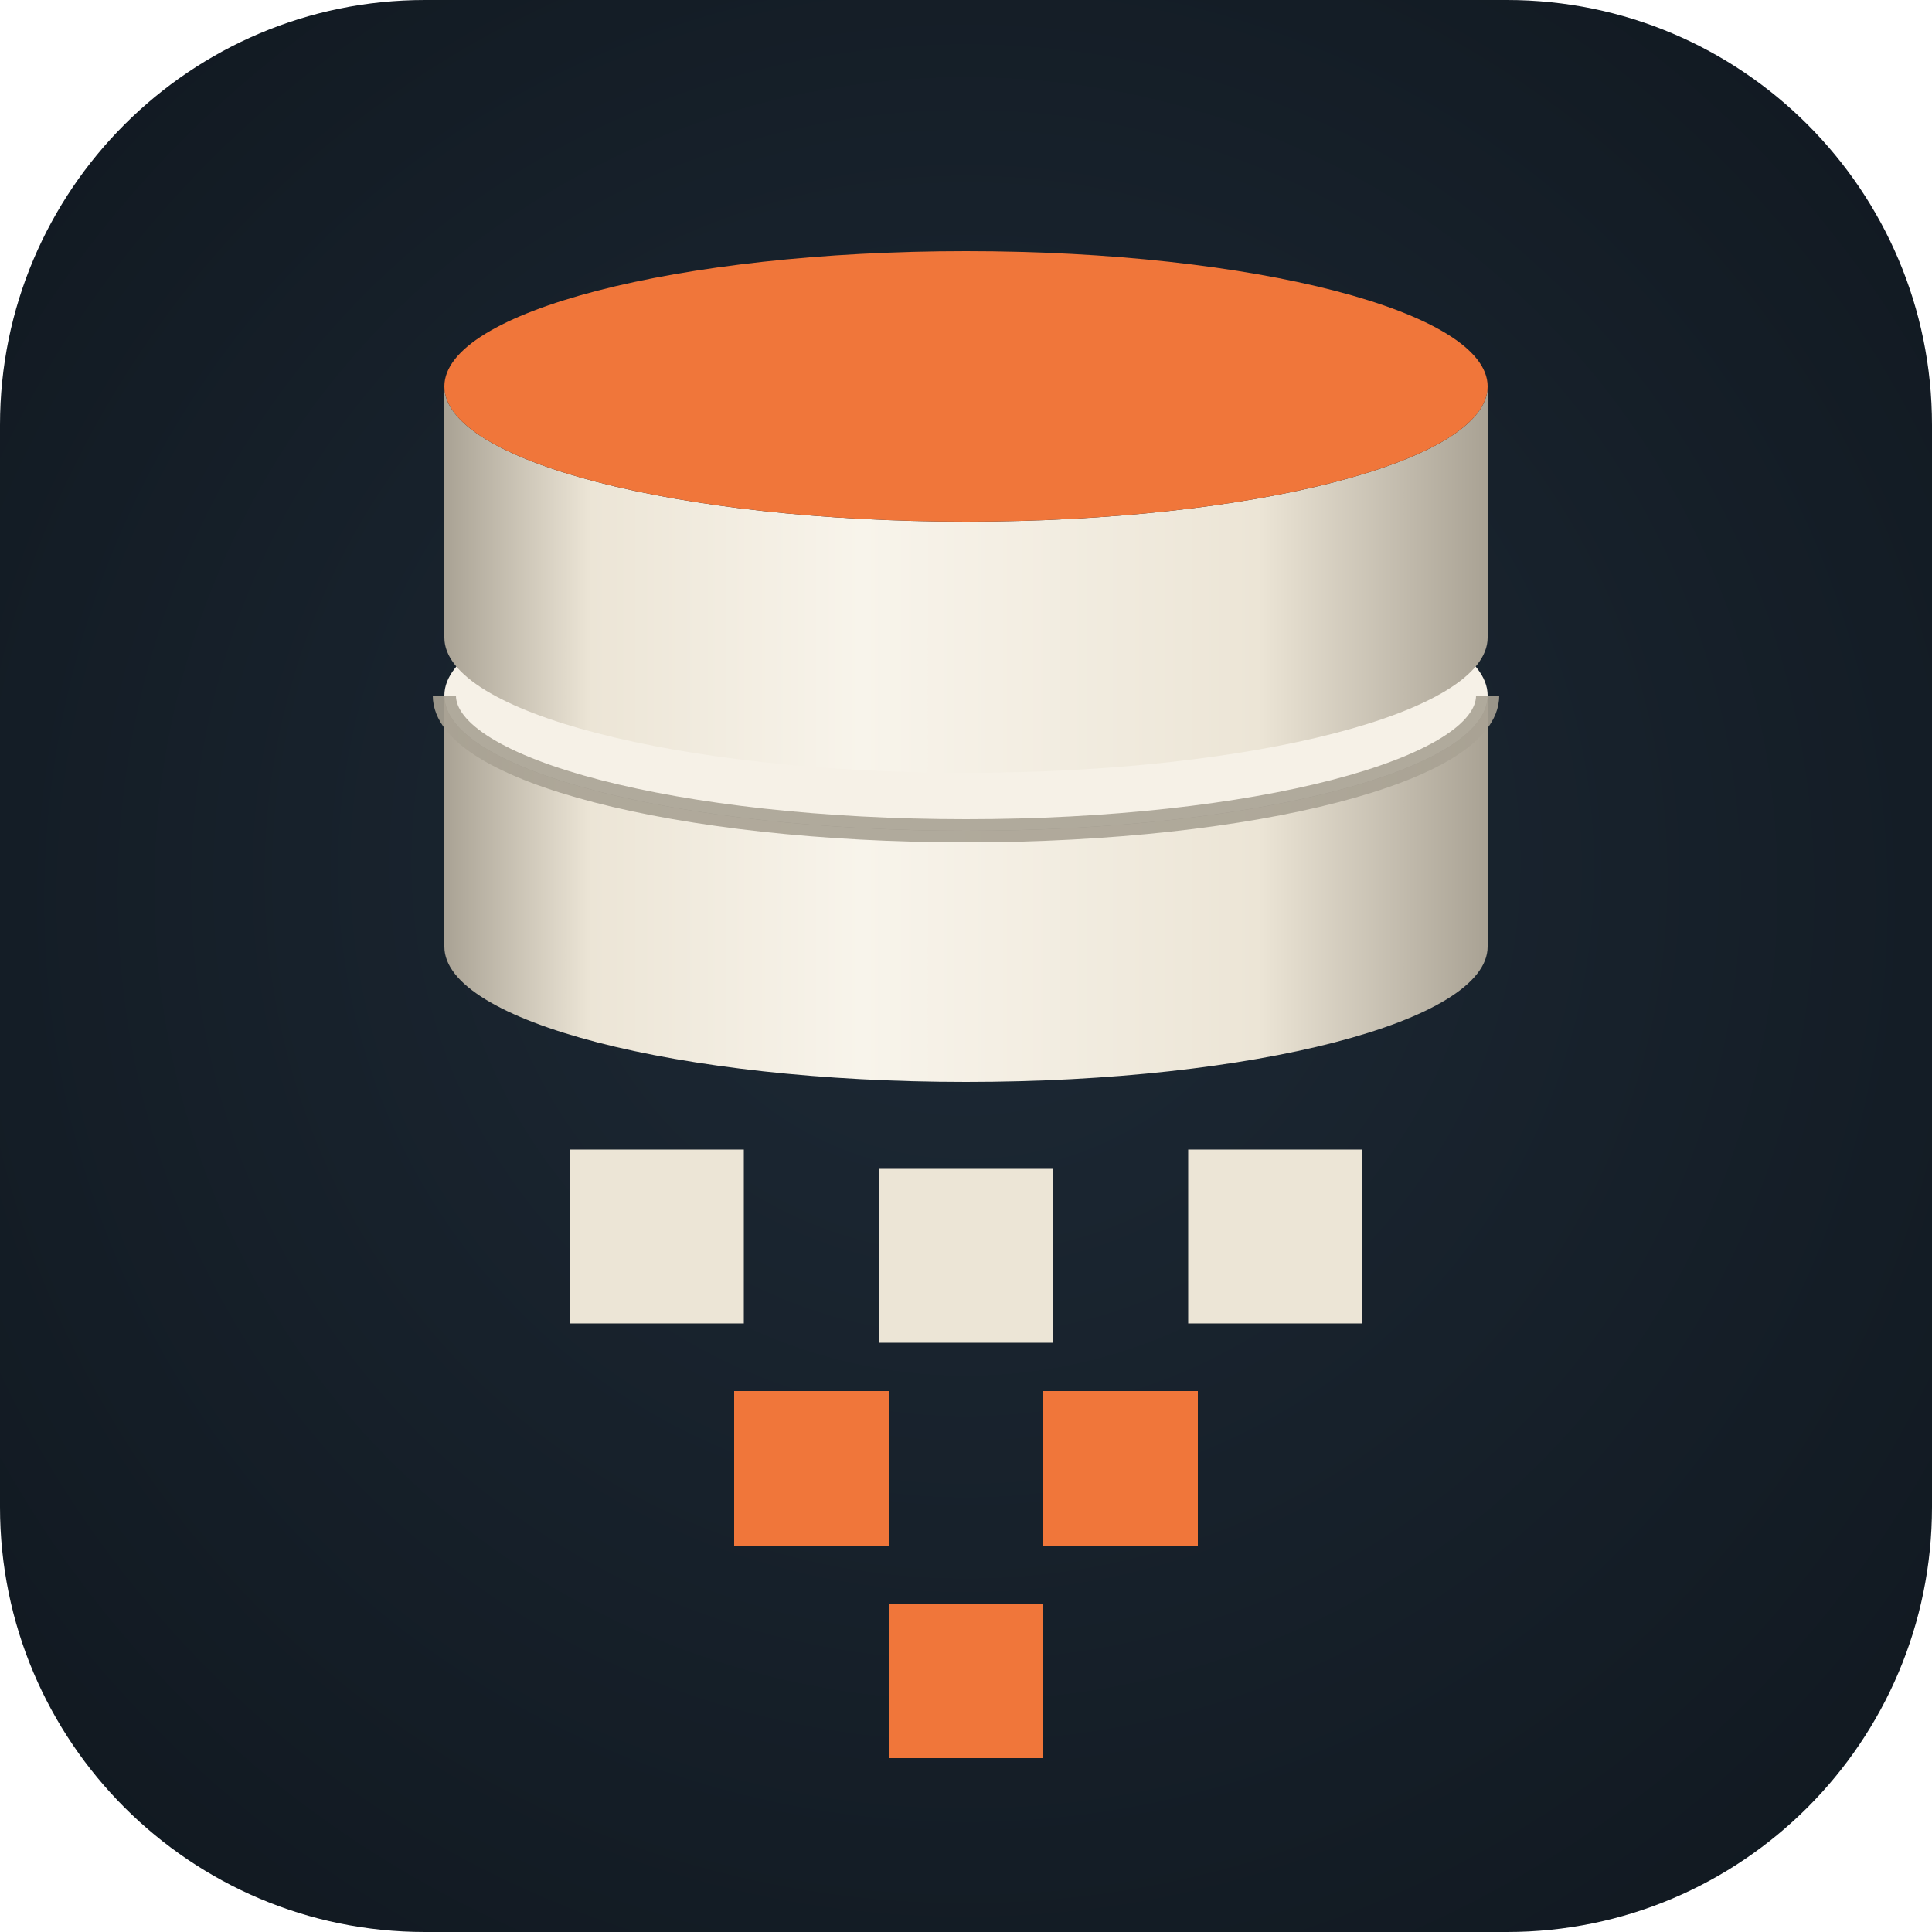
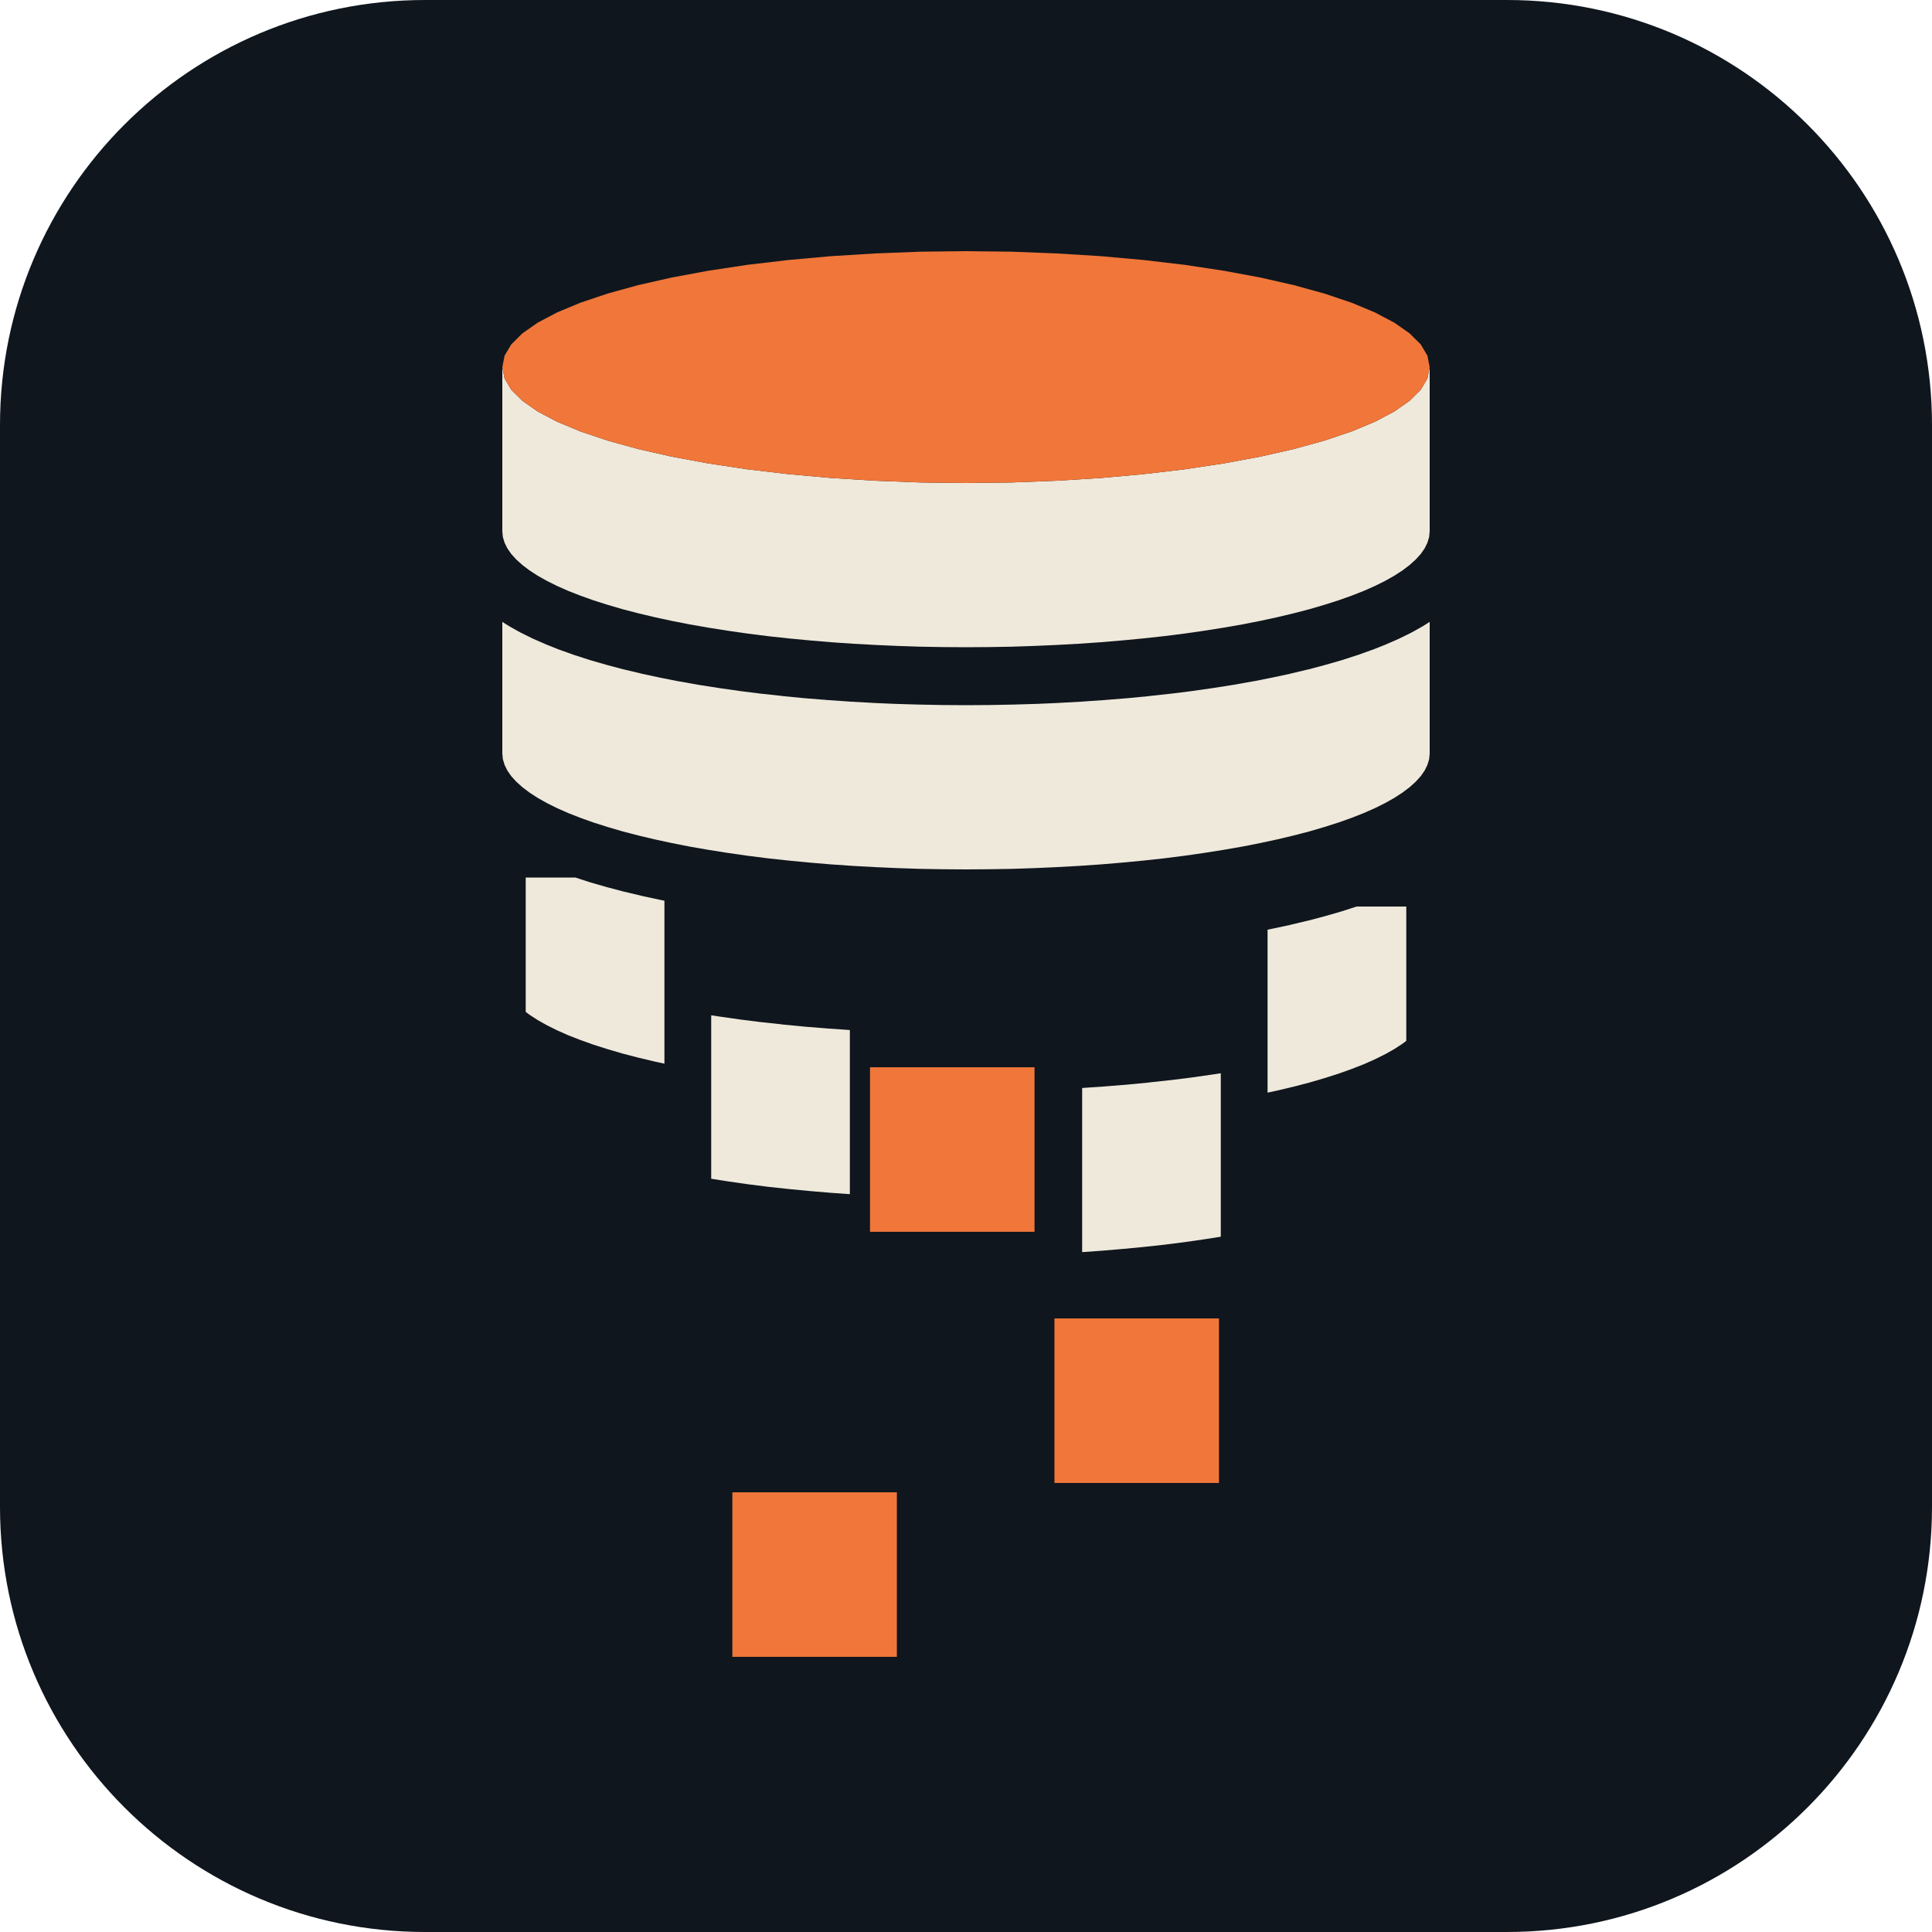
<svg xmlns="http://www.w3.org/2000/svg" width="100px" height="100px" viewBox="0 0 100 100">
-   <defs>
-     <radialGradient id="radial-pattern-0" gradientUnits="userSpaceOnUse" cx="50" cy="50" fx="50" fy="41.579" r="80">
-       <stop offset="0.05" stop-color="rgb(11.373%, 16.078%, 20.784%)" stop-opacity="1" />
-       <stop offset="1" stop-color="rgb(5.49%, 8.235%, 10.98%)" stop-opacity="1" />
-     </radialGradient>
-     <linearGradient id="linear-pattern-0" gradientUnits="userSpaceOnUse" x1="23" y1="0" x2="77" y2="0">
-       <stop offset="0" stop-color="rgb(66.275%, 63.529%, 58.039%)" stop-opacity="1" />
-       <stop offset="0.14" stop-color="rgb(92.549%, 89.804%, 83.922%)" stop-opacity="1" />
-       <stop offset="0.4" stop-color="rgb(97.255%, 95.686%, 92.157%)" stop-opacity="1" />
-       <stop offset="0.78" stop-color="rgb(92.549%, 89.804%, 83.922%)" stop-opacity="1" />
-       <stop offset="1" stop-color="rgb(66.275%, 63.529%, 58.039%)" stop-opacity="1" />
-     </linearGradient>
-     <linearGradient id="linear-pattern-1" gradientUnits="userSpaceOnUse" x1="23" y1="0" x2="77" y2="0">
-       <stop offset="0" stop-color="rgb(66.275%, 63.529%, 58.039%)" stop-opacity="1" />
-       <stop offset="0.14" stop-color="rgb(92.549%, 89.804%, 83.922%)" stop-opacity="1" />
-       <stop offset="0.4" stop-color="rgb(97.255%, 95.686%, 92.157%)" stop-opacity="1" />
-       <stop offset="0.78" stop-color="rgb(92.549%, 89.804%, 83.922%)" stop-opacity="1" />
-       <stop offset="1" stop-color="rgb(66.275%, 63.529%, 58.039%)" stop-opacity="1" />
-     </linearGradient>
-   </defs>
-   <path fill-rule="nonzero" fill="url(#radial-pattern-0)" d="M 78 0 C 90.148 0 100 9.852 100 22 L 100 78 C 100 90.148 90.148 100 78 100 L 22 100 C 9.852 100 0 90.148 0 78 L 0 22 C 0 9.852 9.852 0 22 0 Z M 78 0 " />
-   <path fill-rule="nonzero" fill="url(#linear-pattern-0)" d="M 23 36 L 23 49 C 23 52.867 35.09 56 50 56 C 64.91 56 77 52.867 77 49 L 77 36 C 77 39.867 64.91 43 50 43 C 35.09 43 23 39.867 23 36 Z M 23 36 " />
-   <path fill-rule="nonzero" fill="rgb(96.471%, 94.51%, 90.588%)" fill-opacity="1" d="M 77 36 C 77 39.867 64.91 43 50 43 C 35.09 43 23 39.867 23 36 C 23 32.133 35.09 29 50 29 C 64.91 29 77 32.133 77 36 " />
-   <path fill-rule="nonzero" fill="url(#linear-pattern-1)" d="M 23 20 L 23 33 C 23 36.867 35.09 40 50 40 C 64.91 40 77 36.867 77 33 L 77 20 C 77 23.867 64.91 27 50 27 C 35.09 27 23 23.867 23 20 Z M 23 20 " />
-   <path fill-rule="nonzero" fill="rgb(94.118%, 46.275%, 22.745%)" fill-opacity="1" d="M 77 20 C 77 23.867 64.91 27 50 27 C 35.09 27 23 23.867 23 20 C 23 16.133 35.09 13 50 13 C 64.91 13 77 16.133 77 20 " />
-   <path fill="none" stroke-width="1.2" stroke-linecap="butt" stroke-linejoin="miter" stroke="rgb(66.275%, 63.529%, 58.039%)" stroke-opacity="0.9" stroke-miterlimit="10" d="M 77 36 C 77 39.867 64.91 43 50 43 C 35.09 43 23 39.867 23 36 " />
-   <path fill-rule="nonzero" fill="rgb(92.549%, 89.804%, 83.922%)" fill-opacity="1" d="M 29.5 59.5 L 38.5 59.5 L 38.5 68.5 L 29.5 68.5 Z M 29.5 59.5 " />
-   <path fill-rule="nonzero" fill="rgb(92.549%, 89.804%, 83.922%)" fill-opacity="1" d="M 45.5 60.5 L 54.5 60.5 L 54.5 69.5 L 45.5 69.5 Z M 45.5 60.5 " />
-   <path fill-rule="nonzero" fill="rgb(92.549%, 89.804%, 83.922%)" fill-opacity="1" d="M 61.5 59.5 L 70.5 59.5 L 70.5 68.5 L 61.5 68.5 Z M 61.5 59.5 " />
-   <path fill-rule="nonzero" fill="rgb(94.118%, 46.275%, 22.745%)" fill-opacity="1" d="M 38 72 L 46 72 L 46 80 L 38 80 Z M 38 72 " />
-   <path fill-rule="nonzero" fill="rgb(94.118%, 46.275%, 22.745%)" fill-opacity="1" d="M 54 72 L 62 72 L 62 80 L 54 80 Z M 54 72 " />
-   <path fill-rule="nonzero" fill="rgb(94.118%, 46.275%, 22.745%)" fill-opacity="1" d="M 46 83 L 54 83 L 54 91 L 46 91 Z M 46 83 " />
+   <path fill-rule="nonzero" fill="rgb(5.882%, 8.627%, 11.373%)" fill-opacity="1" d="M 78 0 C 90.148 0 100 9.852 100 22 L 100 78 C 100 90.148 90.148 100 78 100 L 22 100 C 9.852 100 0 90.148 0 78 L 0 22 C 0 9.852 9.852 0 22 0 Z M 78 0 " />
+   <path fill-rule="evenodd" fill="rgb(93.725%, 91.373%, 86.275%)" fill-opacity="1" d="M 73.973 27.793 L 73.883 28.09 L 73.742 28.379 L 73.539 28.672 L 73.281 28.957 L 72.965 29.242 L 72.598 29.52 L 72.172 29.797 L 71.695 30.066 L 71.168 30.328 L 70.586 30.586 L 69.957 30.832 L 69.277 31.074 L 68.551 31.305 L 67.781 31.531 L 66.969 31.742 L 66.117 31.945 L 65.227 32.137 L 64.297 32.32 L 63.332 32.488 L 62.34 32.645 L 61.312 32.793 L 60.262 32.926 L 59.184 33.043 L 58.086 33.148 L 56.969 33.242 L 55.832 33.32 L 54.684 33.383 L 53.523 33.434 L 52.352 33.473 L 51.176 33.492 L 50 33.5 L 48.824 33.492 L 47.648 33.473 L 46.477 33.434 L 45.316 33.383 L 44.168 33.32 L 43.031 33.242 L 41.914 33.148 L 40.816 33.043 L 39.738 32.926 L 38.688 32.793 L 37.66 32.645 L 36.668 32.488 L 35.703 32.32 L 34.773 32.137 L 33.883 31.945 L 33.031 31.742 L 32.219 31.531 L 31.449 31.305 L 30.723 31.074 L 30.043 30.832 L 29.414 30.586 L 28.832 30.328 L 28.305 30.066 L 27.828 29.797 L 27.402 29.52 L 27.035 29.242 L 26.719 28.957 L 26.461 28.672 L 26.258 28.379 L 26.117 28.09 L 26.027 27.793 L 26 27.5 L 26 19 L 26.117 19.59 L 26.461 20.172 L 27.035 20.742 L 27.828 21.297 L 28.832 21.828 L 30.043 22.332 L 31.449 22.805 L 33.031 23.242 L 34.773 23.637 L 36.668 23.988 L 38.688 24.293 L 40.816 24.543 L 43.031 24.742 L 45.316 24.883 L 47.648 24.973 L 50 25 L 52.352 24.973 L 54.684 24.883 L 56.969 24.742 L 59.184 24.543 L 61.312 24.293 L 63.332 23.988 L 65.227 23.637 L 66.969 23.242 L 68.551 22.805 L 69.957 22.332 L 71.168 21.828 L 72.172 21.297 L 72.965 20.742 L 73.539 20.172 L 73.883 19.59 L 74 19 L 74 27.5 Z M 73.973 27.793 " />
+   <path fill-rule="evenodd" fill="rgb(94.118%, 46.275%, 22.745%)" fill-opacity="1" d="M 74 19 L 73.883 18.41 L 73.539 17.828 L 72.965 17.258 L 72.172 16.703 L 71.168 16.172 L 69.957 15.668 L 68.551 15.195 L 66.969 14.758 L 65.227 14.363 L 63.332 14.012 L 61.312 13.707 L 59.184 13.457 L 56.969 13.258 L 54.684 13.117 L 52.352 13.027 L 50 13 L 47.648 13.027 L 45.316 13.117 L 43.031 13.258 L 40.816 13.457 L 38.688 13.707 L 36.668 14.012 L 34.773 14.363 L 33.031 14.758 L 31.449 15.195 L 30.043 15.668 L 28.832 16.172 L 27.828 16.703 L 27.035 17.258 L 26.461 17.828 L 26.117 18.41 L 26 19 L 26.117 19.59 L 26.461 20.172 L 27.035 20.742 L 27.828 21.297 L 28.832 21.828 L 30.043 22.332 L 31.449 22.805 L 33.031 23.242 L 34.773 23.637 L 36.668 23.988 L 38.688 24.293 L 40.816 24.543 L 43.031 24.742 L 45.316 24.883 L 47.648 24.973 L 50 25 L 52.352 24.973 L 54.684 24.883 L 56.969 24.742 L 59.184 24.543 L 61.312 24.293 L 63.332 23.988 L 65.227 23.637 L 66.969 23.242 L 68.551 22.805 L 69.957 22.332 L 71.168 21.828 L 72.172 21.297 L 72.965 20.742 L 73.539 20.172 L 73.883 19.59 Z M 74 19 " />
+   <path fill-rule="evenodd" fill="rgb(93.725%, 91.373%, 86.275%)" fill-opacity="1" d="M 73.973 39.293 L 73.883 39.59 L 73.742 39.879 L 73.539 40.172 L 73.281 40.457 L 72.965 40.742 L 72.598 41.02 L 72.172 41.297 L 71.695 41.566 L 71.168 41.828 L 70.586 42.086 L 69.957 42.332 L 69.277 42.574 L 68.551 42.805 L 67.781 43.031 L 66.969 43.242 L 66.117 43.445 L 65.227 43.637 L 64.297 43.82 L 63.332 43.988 L 62.34 44.145 L 61.312 44.293 L 60.262 44.426 L 59.184 44.543 L 58.086 44.648 L 56.969 44.742 L 55.832 44.82 L 54.684 44.883 L 53.523 44.934 L 52.352 44.973 L 51.176 44.992 L 50 45 L 48.824 44.992 L 47.648 44.973 L 46.477 44.934 L 45.316 44.883 L 44.168 44.82 L 43.031 44.742 L 41.914 44.648 L 40.816 44.543 L 39.738 44.426 L 38.688 44.293 L 37.66 44.145 L 36.668 43.988 L 35.703 43.82 L 34.773 43.637 L 33.883 43.445 L 33.031 43.242 L 32.219 43.031 L 31.449 42.805 L 30.723 42.574 L 30.043 42.332 L 29.414 42.086 L 28.832 41.828 L 28.305 41.566 L 27.828 41.297 L 27.402 41.02 L 27.035 40.742 L 26.719 40.457 L 26.461 40.172 L 26.258 39.879 L 26.117 39.59 L 26.027 39.293 L 26 39 L 26 32.188 L 26.195 32.312 L 26.352 32.41 L 26.832 32.68 L 26.969 32.754 L 27.5 33.016 L 27.621 33.074 L 28.203 33.328 L 28.312 33.375 L 28.941 33.625 L 29.043 33.66 L 29.719 33.902 L 29.809 33.93 L 30.531 34.164 L 30.613 34.188 L 31.383 34.41 L 31.457 34.43 L 32.266 34.645 L 32.336 34.66 L 33.188 34.863 L 33.25 34.879 L 34.141 35.07 L 34.199 35.082 L 35.129 35.266 L 35.184 35.273 L 36.145 35.445 L 36.195 35.453 L 37.191 35.609 L 37.242 35.617 L 38.266 35.762 L 38.312 35.77 L 39.363 35.902 L 39.41 35.906 L 40.484 36.023 L 40.527 36.031 L 41.625 36.137 L 41.668 36.141 L 42.785 36.23 L 42.824 36.234 L 43.961 36.312 L 44 36.316 L 45.148 36.379 L 45.188 36.383 L 46.348 36.434 L 46.387 36.434 L 47.555 36.469 L 47.594 36.469 L 48.766 36.492 L 48.805 36.492 L 49.98 36.5 L 50.02 36.5 L 51.195 36.492 L 51.234 36.492 L 52.406 36.469 L 52.445 36.469 L 53.613 36.434 L 53.652 36.434 L 54.812 36.383 L 54.852 36.379 L 56 36.316 L 56.039 36.312 L 57.176 36.234 L 57.215 36.23 L 58.332 36.141 L 58.375 36.137 L 59.473 36.031 L 59.516 36.023 L 60.59 35.906 L 60.637 35.902 L 61.688 35.77 L 61.734 35.762 L 62.758 35.617 L 62.809 35.609 L 63.805 35.453 L 63.855 35.445 L 64.816 35.273 L 64.871 35.266 L 65.801 35.082 L 65.859 35.07 L 66.75 34.879 L 66.812 34.863 L 67.664 34.66 L 67.734 34.645 L 68.543 34.43 L 68.617 34.41 L 69.387 34.188 L 69.469 34.164 L 70.191 33.93 L 70.281 33.902 L 70.957 33.66 L 71.059 33.625 L 71.688 33.375 L 71.797 33.328 L 72.379 33.074 L 72.5 33.016 L 73.031 32.754 L 73.168 32.68 L 73.648 32.41 L 73.805 32.312 L 74 32.188 L 74 39 Z M 73.973 39.293 " />
+   <path fill-rule="evenodd" fill="rgb(93.725%, 91.373%, 86.275%)" fill-opacity="1" d="M 33.883 54.945 L 33.031 54.742 L 32.219 54.531 L 31.449 54.305 L 30.723 54.074 L 30.043 53.832 L 29.414 53.586 L 28.832 53.328 L 28.305 53.066 L 27.828 52.797 L 27.402 52.52 L 27.211 52.375 L 27.211 45.422 L 29.781 45.422 L 29.809 45.43 L 30.531 45.664 L 30.613 45.688 L 31.383 45.91 L 31.457 45.93 L 32.266 46.145 L 32.336 46.16 L 33.188 46.363 L 33.25 46.379 L 34.141 46.57 L 34.199 46.582 L 34.391 46.621 L 34.391 55.055 Z M 33.883 54.945 " />
+   <path fill-rule="evenodd" fill="rgb(93.725%, 91.373%, 86.275%)" fill-opacity="1" d="M 43.031 61.742 L 41.914 61.648 L 40.816 61.543 L 39.738 61.426 L 38.688 61.293 L 37.66 61.145 L 36.812 61.012 L 36.812 52.551 L 37.191 52.609 L 37.242 52.617 L 38.266 52.762 L 38.312 52.77 L 39.363 52.902 L 39.41 52.906 L 40.484 53.023 L 40.527 53.031 L 41.625 53.137 L 41.668 53.141 L 42.785 53.23 L 42.824 53.234 L 43.961 53.312 L 43.988 53.316 L 43.988 61.809 Z M 43.031 61.742 " />
+   <path fill-rule="evenodd" fill="rgb(93.725%, 91.373%, 86.275%)" fill-opacity="1" d="M 62.34 64.145 L 61.312 64.293 L 60.262 64.426 L 59.184 64.543 L 58.086 64.648 L 56.969 64.742 L 56.012 64.809 L 56.012 56.316 L 56.039 56.312 L 57.176 56.234 L 57.215 56.23 L 58.332 56.141 L 58.375 56.137 L 59.473 56.031 L 59.516 56.023 L 60.59 55.906 L 60.637 55.902 L 61.688 55.77 L 61.734 55.762 L 62.758 55.617 L 62.809 55.609 L 63.188 55.551 L 63.188 64.012 Z M 62.34 64.145 " />
+   <path fill-rule="evenodd" fill="rgb(93.725%, 91.373%, 86.275%)" fill-opacity="1" d="M 72.598 54.02 L 72.172 54.297 L 71.695 54.566 L 71.168 54.828 L 70.586 55.086 L 69.957 55.332 L 69.277 55.574 L 68.551 55.805 L 67.781 56.031 L 66.969 56.242 L 66.117 56.445 L 65.609 56.555 L 65.609 48.121 L 65.801 48.082 L 65.859 48.07 L 66.75 47.879 L 66.812 47.863 L 67.664 47.66 L 67.734 47.645 L 68.543 47.43 L 68.617 47.41 L 69.387 47.188 L 69.469 47.164 L 70.191 46.93 L 70.219 46.922 L 72.789 46.922 L 72.789 53.875 Z M 72.598 54.02 " />
+   <path fill-rule="evenodd" fill="rgb(94.118%, 46.275%, 22.745%)" fill-opacity="1" d="M 53.547 63.758 L 53.547 55.242 L 45.031 55.242 L 45.031 63.758 Z M 53.547 63.758 " />
+   <path fill-rule="evenodd" fill="rgb(94.118%, 46.275%, 22.745%)" fill-opacity="1" d="M 63.094 76.758 L 63.094 68.242 L 54.578 68.242 L 54.578 76.758 Z M 63.094 76.758 " />
+   <path fill-rule="evenodd" fill="rgb(94.118%, 46.275%, 22.745%)" fill-opacity="1" d="M 46.422 85.758 L 46.422 77.242 L 37.906 77.242 L 37.906 85.758 Z M 46.422 85.758 " />
</svg>
